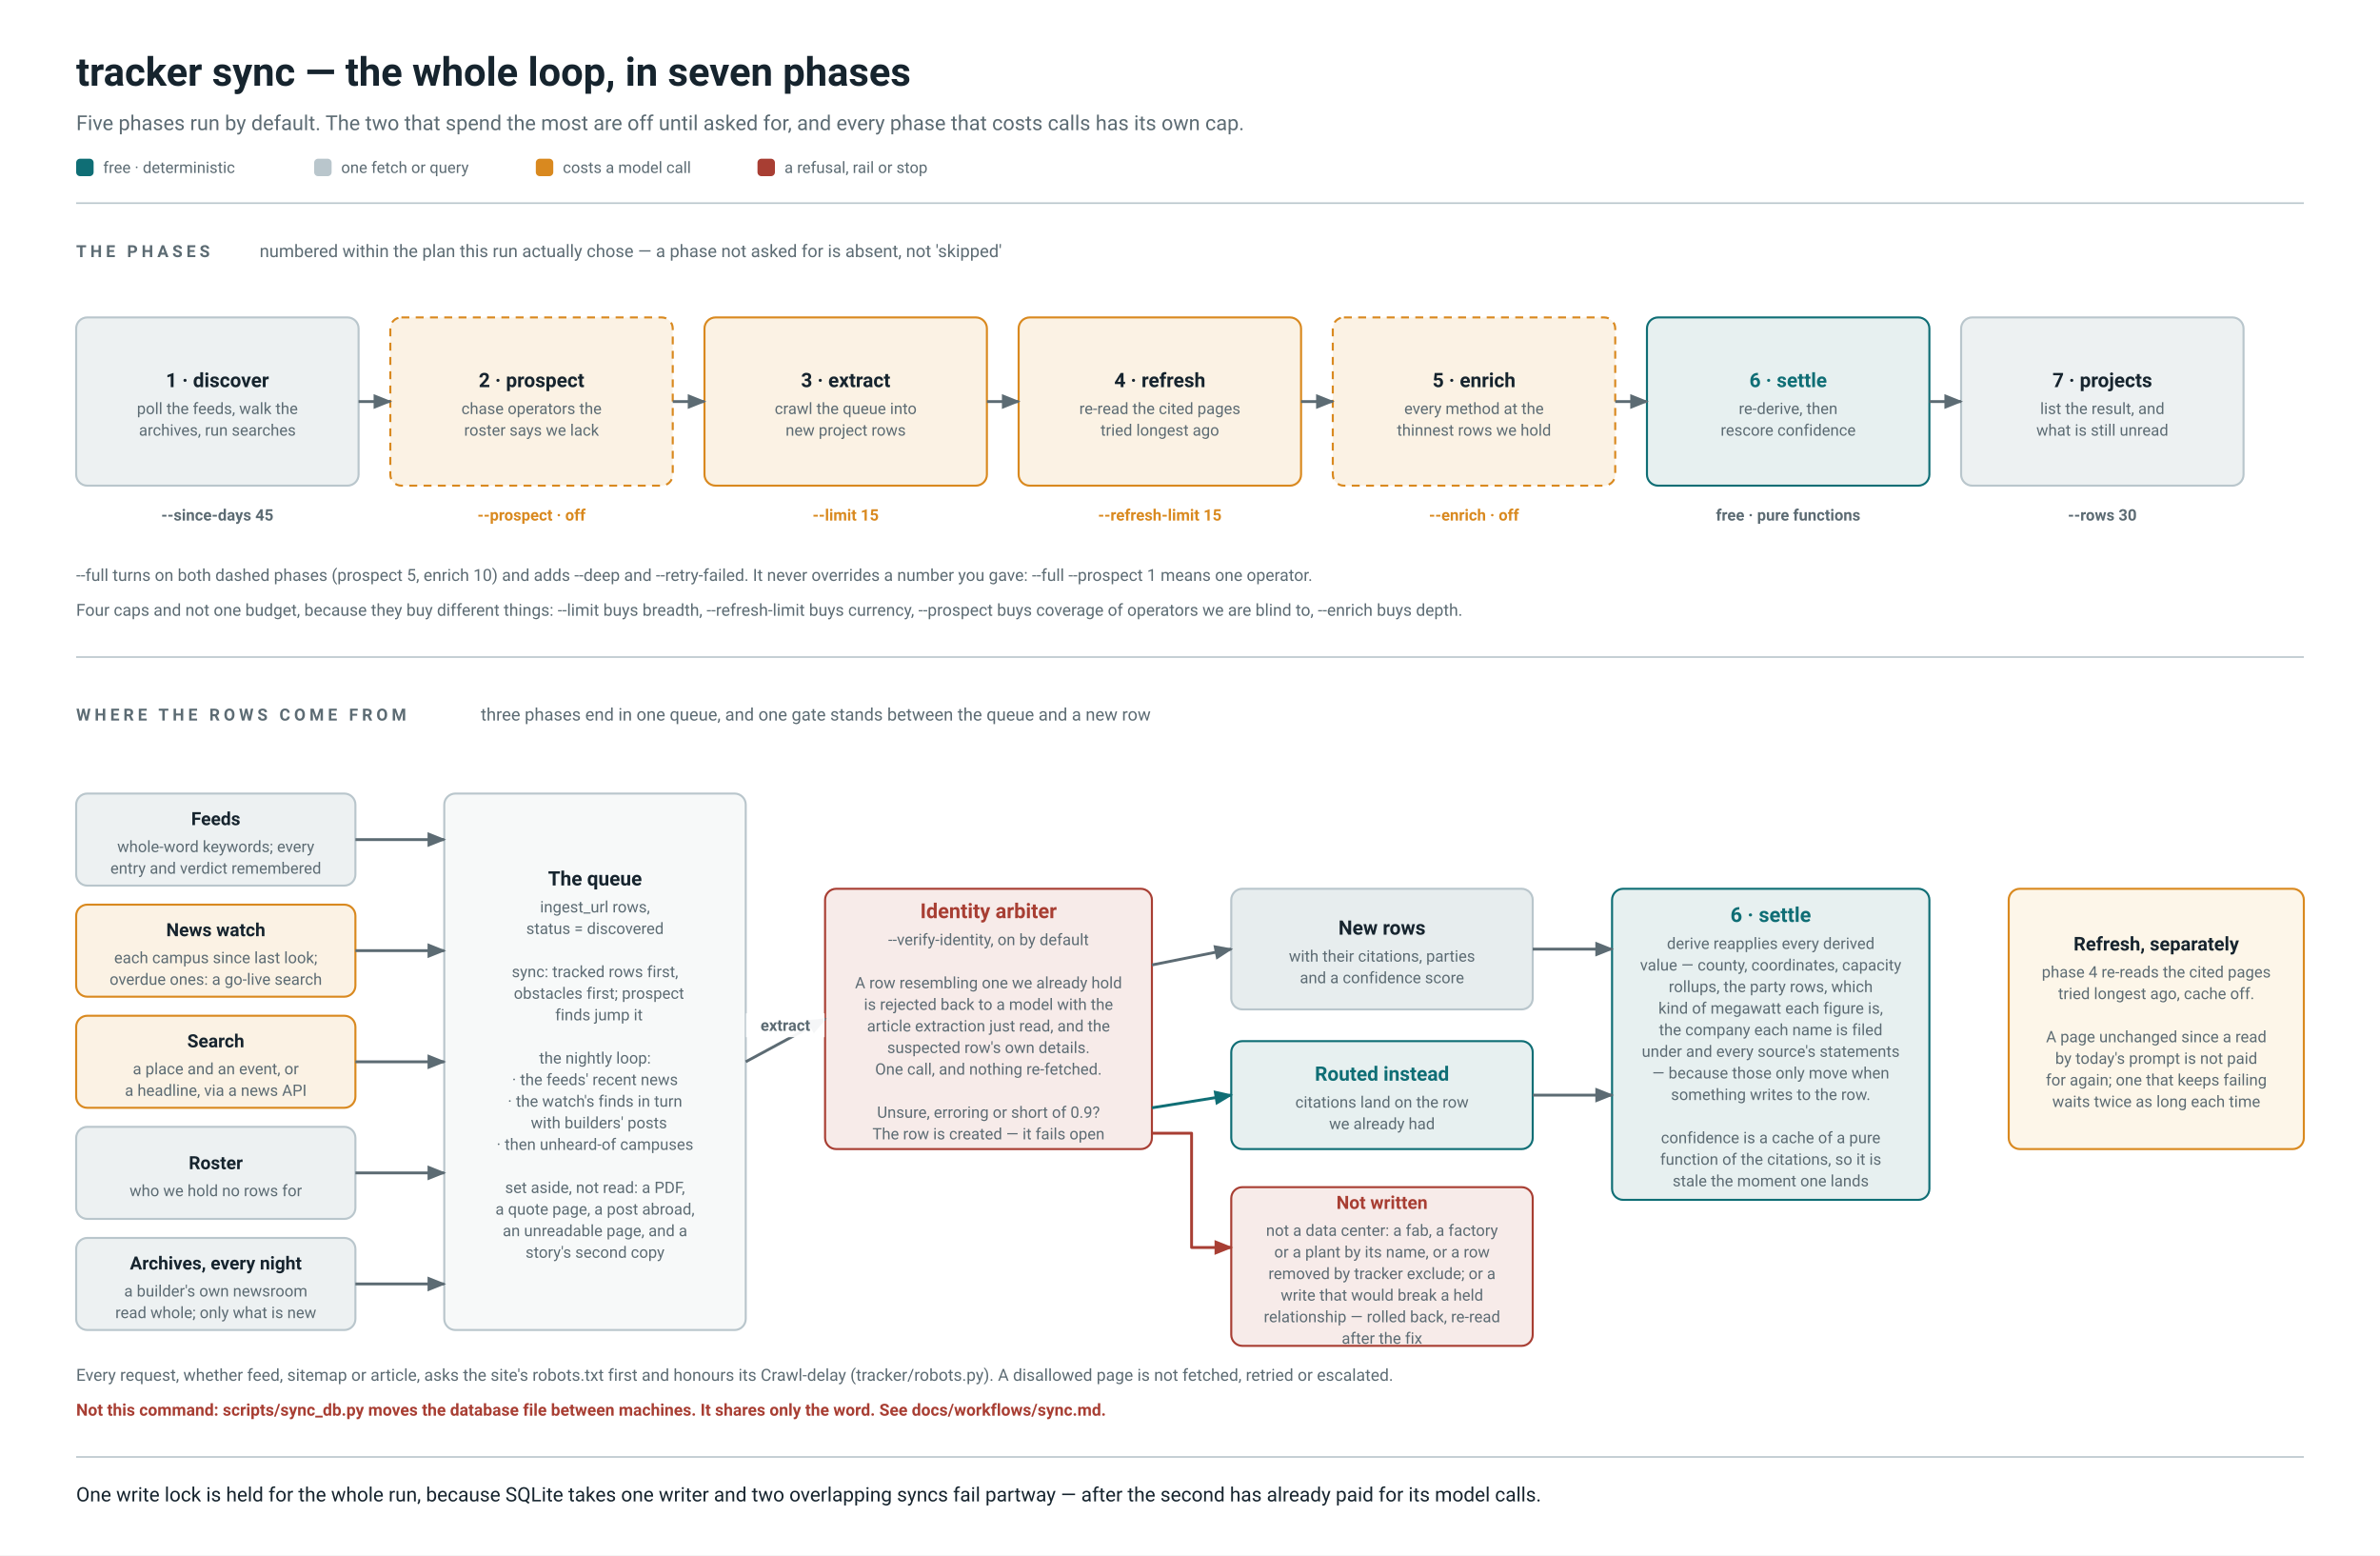
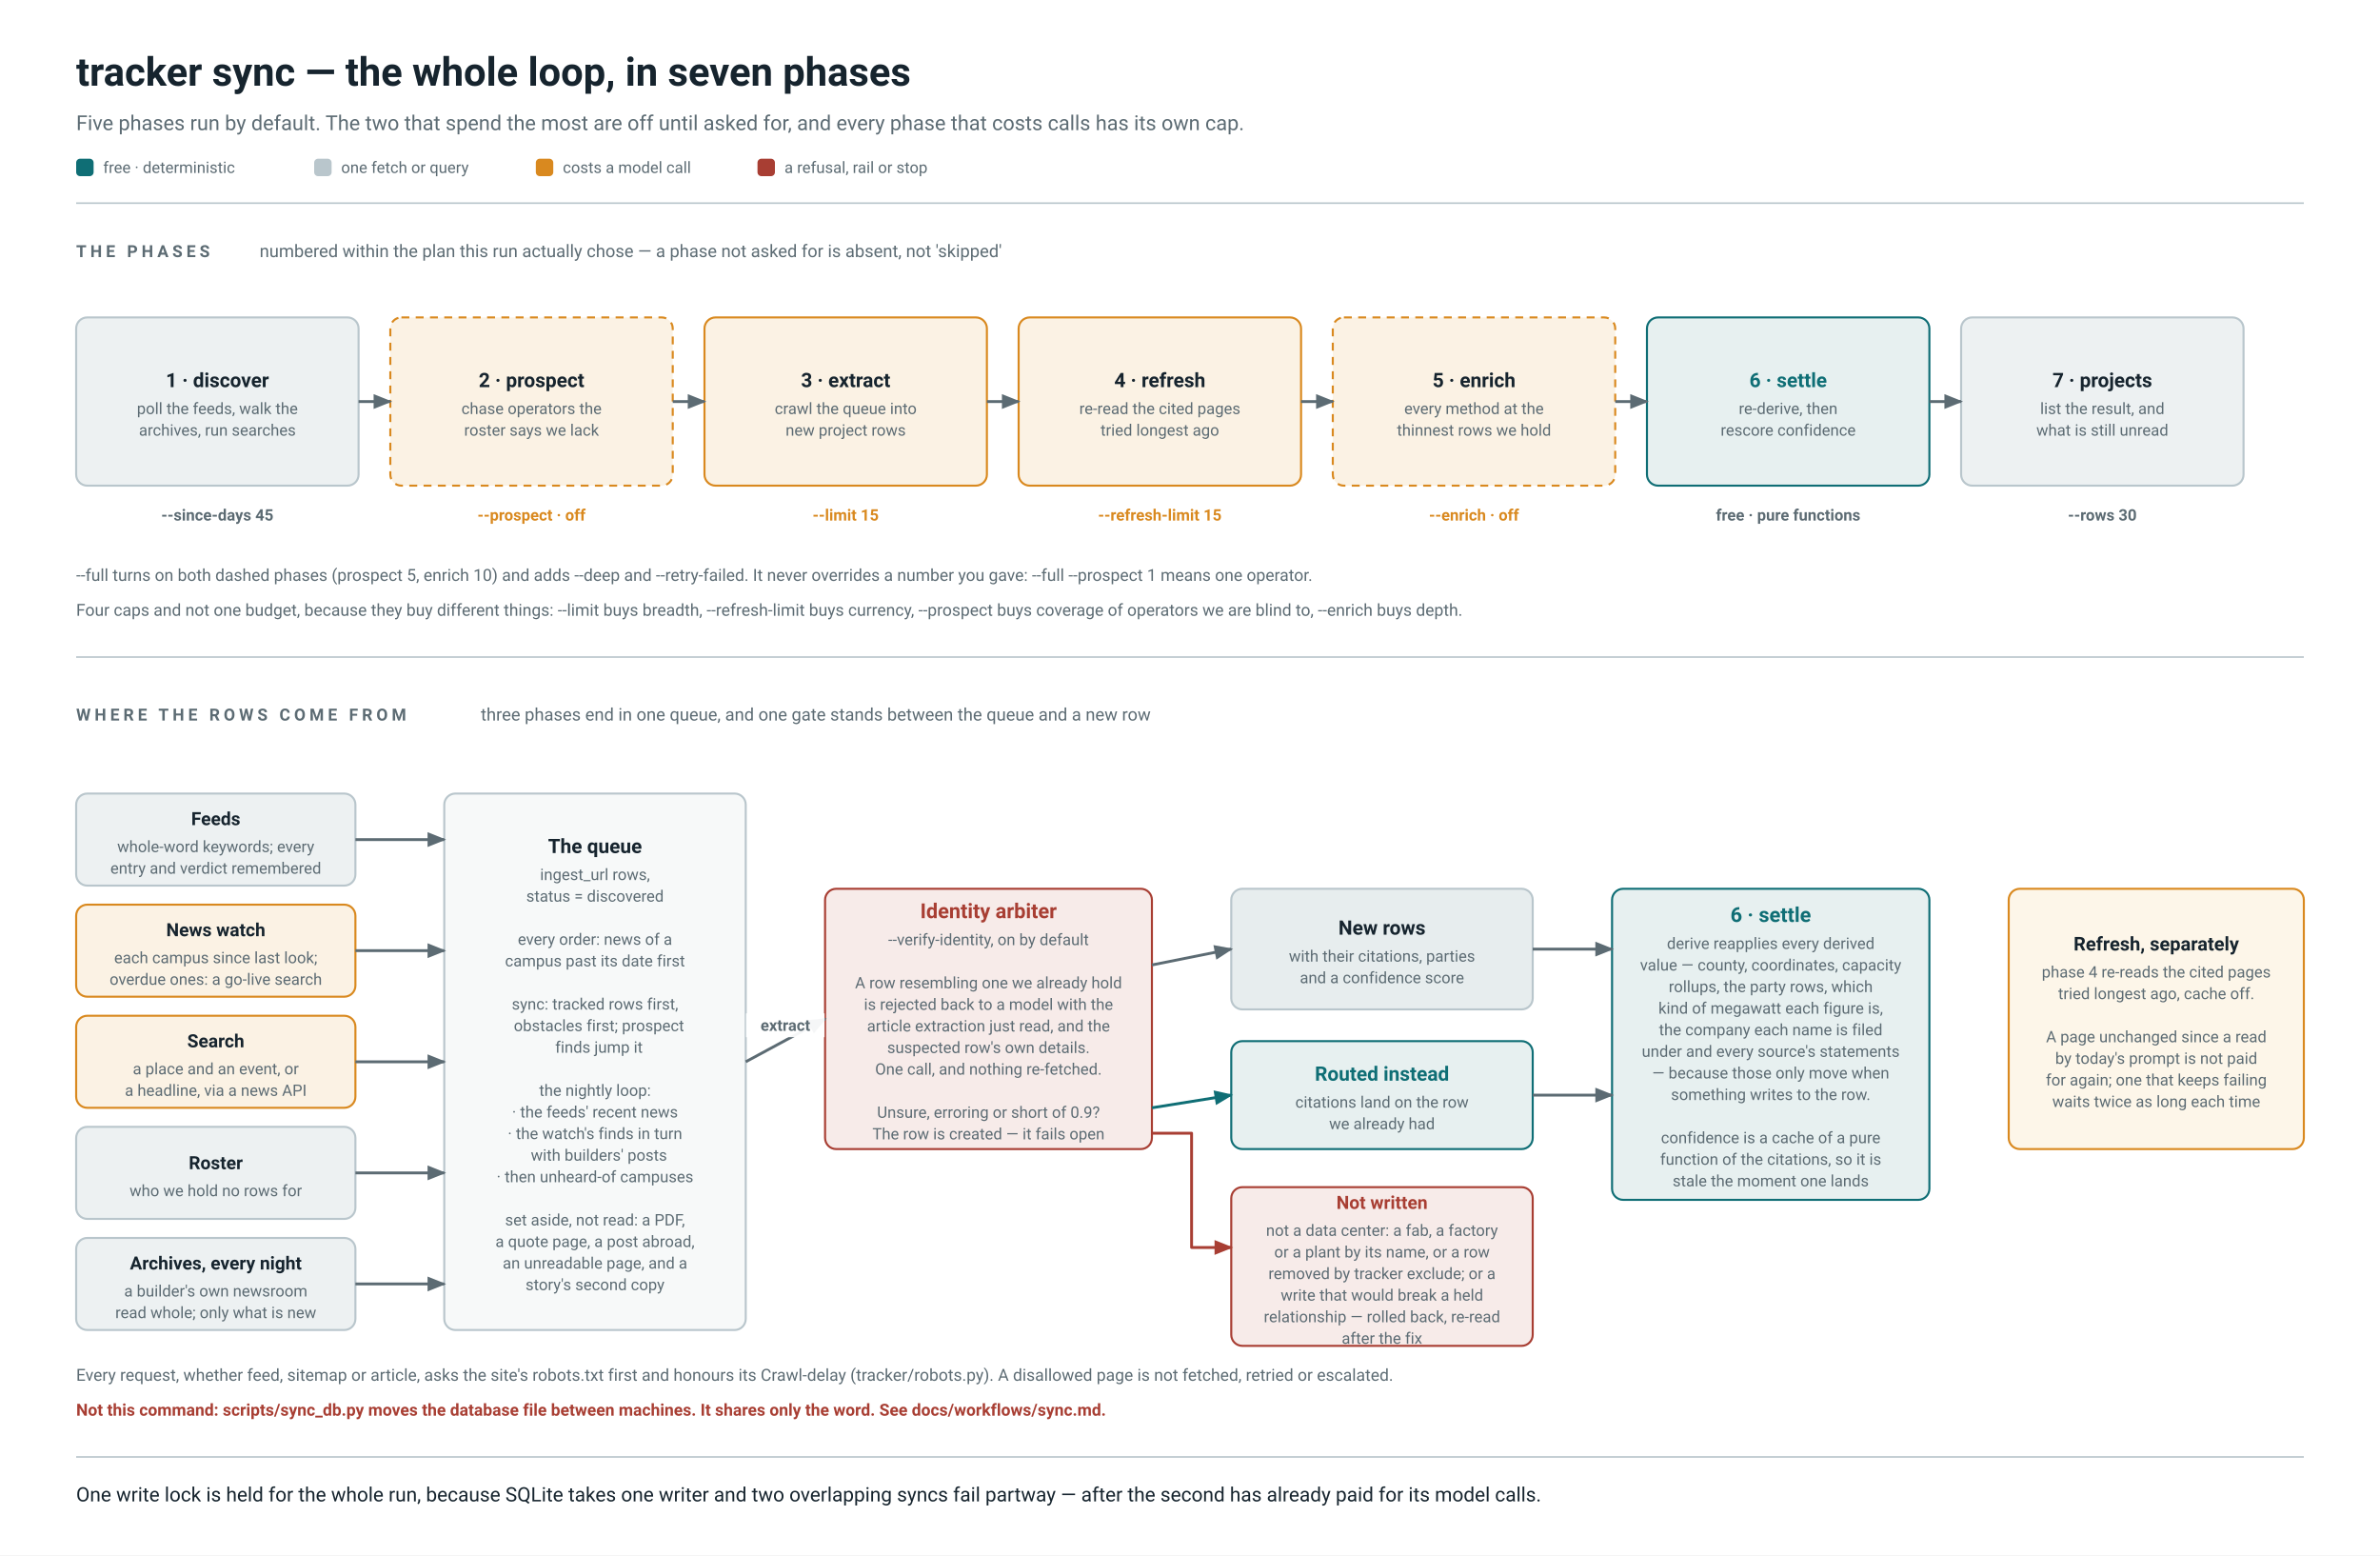
<svg xmlns="http://www.w3.org/2000/svg" width="1500" height="980" viewBox="0 0 1500 980" font-family="system-ui,-apple-system,'Segoe UI',Roboto,'Helvetica Neue','DejaVu Sans',Arial,sans-serif">
  <defs>
    <marker id="a0F6E75" viewBox="0 0 10 10" refX="9" refY="5" markerWidth="6.5" markerHeight="6.5" orient="auto-start-reverse">
      <path d="M 0 1 L 10 5 L 0 9 z" fill="#0F6E75" />
    </marker>
    <marker id="a5C6B73" viewBox="0 0 10 10" refX="9" refY="5" markerWidth="6.5" markerHeight="6.5" orient="auto-start-reverse">
      <path d="M 0 1 L 10 5 L 0 9 z" fill="#5C6B73" />
    </marker>
    <marker id="aA83E33" viewBox="0 0 10 10" refX="9" refY="5" markerWidth="6.5" markerHeight="6.5" orient="auto-start-reverse">
      <path d="M 0 1 L 10 5 L 0 9 z" fill="#A83E33" />
    </marker>
  </defs>
  <rect width="1500" height="980" fill="#FFFFFF" />
  <g font-family="system-ui,-apple-system,'Segoe UI',Roboto,'Helvetica Neue','DejaVu Sans',Arial,sans-serif" xml:space="preserve">
    <text x="48.0" y="54.0" font-size="25" fill="#16242E" text-anchor="start" font-weight="700">tracker sync — the whole loop, in seven phases</text>
    <text x="48.0" y="82.0" font-size="13" fill="#5C6B73" text-anchor="start">Five phases run by default. The two that spend the most are off until asked for, and every phase that costs calls has its own cap.</text>
    <rect x="48.0" y="100.0" width="11" height="11" rx="2.5" fill="#0F6E75" />
    <text x="65.0" y="109.0" font-size="10" fill="#5C6B73" text-anchor="start">free · deterministic</text>
    <rect x="198.0" y="100.0" width="11" height="11" rx="2.5" fill="#B9C6CC" />
    <text x="215.0" y="109.0" font-size="10" fill="#5C6B73" text-anchor="start">one fetch or query</text>
    <rect x="337.7" y="100.0" width="11" height="11" rx="2.5" fill="#D9891F" />
    <text x="354.7" y="109.0" font-size="10" fill="#5C6B73" text-anchor="start">costs a model call</text>
    <rect x="477.4" y="100.0" width="11" height="11" rx="2.5" fill="#A83E33" />
    <text x="494.4" y="109.0" font-size="10" fill="#5C6B73" text-anchor="start">a refusal, rail or stop</text>
    <line x1="48" y1="128" x2="1452" y2="128" stroke="#B9C6CC" stroke-width="1" />
    <text x="48.0" y="162.0" font-size="10.5" fill="#5C6B73" text-anchor="start" font-weight="700" letter-spacing="2.4">THE PHASES</text>
    <text x="163.6" y="162.0" font-size="11" fill="#5C6B73" text-anchor="start">numbered within the plan this run actually chose — a phase not asked for is absent, not 'skipped'</text>
    <rect x="48.0" y="200.0" width="178.0" height="106.0" rx="7" fill="#EDF1F2" stroke="#B9C6CC" stroke-width="1.3" />
    <text x="137.0" y="243.9" font-size="12.5" fill="#16242E" text-anchor="middle" font-weight="700">1 · discover</text>
    <text x="137.0" y="260.9" font-size="10" fill="#5C6B73" text-anchor="middle">poll the feeds, walk the</text>
    <text x="137.0" y="274.5" font-size="10" fill="#5C6B73" text-anchor="middle">archives, run searches</text>
    <text x="137.0" y="328.0" font-size="10" fill="#5C6B73" text-anchor="middle" font-weight="700">--since-days 45</text>
    <rect x="246.0" y="200.0" width="178.0" height="106.0" rx="7" fill="#FBF2E4" stroke="#D9891F" stroke-width="1.3" stroke-dasharray="5 4" />
    <text x="335.0" y="243.9" font-size="12.5" fill="#16242E" text-anchor="middle" font-weight="700">2 · prospect</text>
    <text x="335.0" y="260.9" font-size="10" fill="#5C6B73" text-anchor="middle">chase operators the</text>
    <text x="335.0" y="274.5" font-size="10" fill="#5C6B73" text-anchor="middle">roster says we lack</text>
    <text x="335.0" y="328.0" font-size="10" fill="#D9891F" text-anchor="middle" font-weight="700">--prospect · off</text>
    <rect x="444.0" y="200.0" width="178.0" height="106.0" rx="7" fill="#FBF2E4" stroke="#D9891F" stroke-width="1.3" />
    <text x="533.0" y="243.9" font-size="12.5" fill="#16242E" text-anchor="middle" font-weight="700">3 · extract</text>
    <text x="533.0" y="260.9" font-size="10" fill="#5C6B73" text-anchor="middle">crawl the queue into</text>
    <text x="533.0" y="274.5" font-size="10" fill="#5C6B73" text-anchor="middle">new project rows</text>
    <text x="533.0" y="328.0" font-size="10" fill="#D9891F" text-anchor="middle" font-weight="700">--limit 15</text>
    <rect x="642.0" y="200.0" width="178.0" height="106.0" rx="7" fill="#FBF2E4" stroke="#D9891F" stroke-width="1.3" />
    <text x="731.0" y="243.9" font-size="12.5" fill="#16242E" text-anchor="middle" font-weight="700">4 · refresh</text>
    <text x="731.0" y="260.9" font-size="10" fill="#5C6B73" text-anchor="middle">re-read the cited pages</text>
    <text x="731.0" y="274.5" font-size="10" fill="#5C6B73" text-anchor="middle">tried longest ago</text>
    <text x="731.0" y="328.0" font-size="10" fill="#D9891F" text-anchor="middle" font-weight="700">--refresh-limit 15</text>
    <rect x="840.0" y="200.0" width="178.0" height="106.0" rx="7" fill="#FBF2E4" stroke="#D9891F" stroke-width="1.3" stroke-dasharray="5 4" />
    <text x="929.0" y="243.9" font-size="12.5" fill="#16242E" text-anchor="middle" font-weight="700">5 · enrich</text>
    <text x="929.0" y="260.9" font-size="10" fill="#5C6B73" text-anchor="middle">every method at the</text>
    <text x="929.0" y="274.5" font-size="10" fill="#5C6B73" text-anchor="middle">thinnest rows we hold</text>
    <text x="929.0" y="328.0" font-size="10" fill="#D9891F" text-anchor="middle" font-weight="700">--enrich · off</text>
    <rect x="1038.0" y="200.0" width="178.0" height="106.0" rx="7" fill="#E7F0F0" stroke="#0F6E75" stroke-width="1.3" />
    <text x="1127.0" y="243.9" font-size="12.5" fill="#0F6E75" text-anchor="middle" font-weight="700">6 · settle</text>
    <text x="1127.0" y="260.9" font-size="10" fill="#5C6B73" text-anchor="middle">re-derive, then</text>
    <text x="1127.0" y="274.5" font-size="10" fill="#5C6B73" text-anchor="middle">rescore confidence</text>
    <text x="1127.0" y="328.0" font-size="10" fill="#5C6B73" text-anchor="middle" font-weight="700">free · pure functions</text>
    <rect x="1236.0" y="200.0" width="178.0" height="106.0" rx="7" fill="#EDF1F2" stroke="#B9C6CC" stroke-width="1.3" />
    <text x="1325.0" y="243.9" font-size="12.5" fill="#16242E" text-anchor="middle" font-weight="700">7 · projects</text>
    <text x="1325.0" y="260.9" font-size="10" fill="#5C6B73" text-anchor="middle">list the result, and</text>
    <text x="1325.0" y="274.5" font-size="10" fill="#5C6B73" text-anchor="middle">what is still unread</text>
    <text x="1325.0" y="328.0" font-size="10" fill="#5C6B73" text-anchor="middle" font-weight="700">--rows 30</text>
    <polyline points="226.0,253.0 246.0,253.0" fill="none" stroke="#5C6B73" stroke-width="1.8" stroke-linejoin="round" marker-end="url(#a5C6B73)" />
    <polyline points="424.0,253.0 444.0,253.0" fill="none" stroke="#5C6B73" stroke-width="1.8" stroke-linejoin="round" marker-end="url(#a5C6B73)" />
    <polyline points="622.0,253.0 642.0,253.0" fill="none" stroke="#5C6B73" stroke-width="1.8" stroke-linejoin="round" marker-end="url(#a5C6B73)" />
    <polyline points="820.0,253.0 840.0,253.0" fill="none" stroke="#5C6B73" stroke-width="1.8" stroke-linejoin="round" marker-end="url(#a5C6B73)" />
    <polyline points="1018.0,253.0 1038.0,253.0" fill="none" stroke="#5C6B73" stroke-width="1.8" stroke-linejoin="round" marker-end="url(#a5C6B73)" />
    <polyline points="1216.0,253.0 1236.0,253.0" fill="none" stroke="#5C6B73" stroke-width="1.8" stroke-linejoin="round" marker-end="url(#a5C6B73)" />
    <text x="48.0" y="366.0" font-size="10.5" fill="#5C6B73" text-anchor="start">--full turns on both dashed phases (prospect 5, enrich 10) and adds --deep and --retry-failed. It never overrides a number you gave: --full --prospect 1 means one operator.</text>
    <text x="48.0" y="388.0" font-size="10.5" fill="#5C6B73" text-anchor="start">Four caps and not one budget, because they buy different things: --limit buys breadth, --refresh-limit buys currency, --prospect buys coverage of operators we are blind to, --enrich buys depth.</text>
    <line x1="48" y1="414" x2="1452" y2="414" stroke="#B9C6CC" stroke-width="1" />
    <text x="48.0" y="454.0" font-size="10.5" fill="#5C6B73" text-anchor="start" font-weight="700" letter-spacing="2.4">WHERE THE ROWS COME FROM</text>
    <text x="303.0" y="454.0" font-size="11" fill="#5C6B73" text-anchor="start">three phases end in one queue, and one gate stands between the queue and a new row</text>
    <rect x="48.0" y="500.0" width="176.0" height="58.0" rx="7" fill="#EDF1F2" stroke="#B9C6CC" stroke-width="1.3" />
    <text x="136.0" y="519.9" font-size="11.5" fill="#16242E" text-anchor="middle" font-weight="700">Feeds</text>
    <text x="136.0" y="536.9" font-size="10" fill="#5C6B73" text-anchor="middle">whole-word keywords; every</text>
    <text x="136.0" y="550.5" font-size="10" fill="#5C6B73" text-anchor="middle">entry and verdict remembered</text>
    <rect x="48.0" y="570.0" width="176.0" height="58.0" rx="7" fill="#FBF2E4" stroke="#D9891F" stroke-width="1.3" />
    <text x="136.0" y="589.9" font-size="11.5" fill="#16242E" text-anchor="middle" font-weight="700">News watch</text>
    <text x="136.0" y="606.9" font-size="10" fill="#5C6B73" text-anchor="middle">each campus since last look;</text>
    <text x="136.0" y="620.5" font-size="10" fill="#5C6B73" text-anchor="middle">overdue ones: a go-live search</text>
    <rect x="48.0" y="640.0" width="176.0" height="58.0" rx="7" fill="#FBF2E4" stroke="#D9891F" stroke-width="1.3" />
    <text x="136.0" y="659.9" font-size="11.5" fill="#16242E" text-anchor="middle" font-weight="700">Search</text>
    <text x="136.0" y="676.9" font-size="10" fill="#5C6B73" text-anchor="middle">a place and an event, or</text>
    <text x="136.0" y="690.5" font-size="10" fill="#5C6B73" text-anchor="middle">a headline, via a news API</text>
    <rect x="48.0" y="710.0" width="176.0" height="58.0" rx="7" fill="#EDF1F2" stroke="#B9C6CC" stroke-width="1.3" />
    <text x="136.0" y="736.7" font-size="11.5" fill="#16242E" text-anchor="middle" font-weight="700">Roster</text>
    <text x="136.0" y="753.7" font-size="10" fill="#5C6B73" text-anchor="middle">who we hold no rows for</text>
    <rect x="48.0" y="780.0" width="176.0" height="58.0" rx="7" fill="#EDF1F2" stroke="#B9C6CC" stroke-width="1.3" />
    <text x="136.0" y="799.9" font-size="11.5" fill="#16242E" text-anchor="middle" font-weight="700">Archives, every night</text>
    <text x="136.0" y="816.9" font-size="10" fill="#5C6B73" text-anchor="middle">a builder's own newsroom</text>
    <text x="136.0" y="830.5" font-size="10" fill="#5C6B73" text-anchor="middle">read whole; only what is new</text>
    <rect x="280.0" y="500.0" width="190.0" height="338.0" rx="7" fill="#F7F9F9" stroke="#B9C6CC" stroke-width="1.3" />
-     <text x="375.0" y="557.9" font-size="12.5" fill="#16242E" text-anchor="middle" font-weight="700">The queue</text>
-     <text x="375.0" y="574.9" font-size="10" fill="#5C6B73" text-anchor="middle">ingest_url rows,</text>
-     <text x="375.0" y="588.5" font-size="10" fill="#5C6B73" text-anchor="middle">status = discovered</text>
-     <text x="375.0" y="602.1" font-size="10" fill="#5C6B73" text-anchor="middle" />
-     <text x="375.0" y="615.7" font-size="10" fill="#5C6B73" text-anchor="middle">sync: tracked rows first,</text>
-     <text x="375.0" y="629.3" font-size="10" fill="#5C6B73" text-anchor="middle">  obstacles first; prospect</text>
-     <text x="375.0" y="642.9" font-size="10" fill="#5C6B73" text-anchor="middle">  finds jump it</text>
-     <text x="375.0" y="656.5" font-size="10" fill="#5C6B73" text-anchor="middle" />
-     <text x="375.0" y="670.1" font-size="10" fill="#5C6B73" text-anchor="middle">the nightly loop:</text>
-     <text x="375.0" y="683.7" font-size="10" fill="#5C6B73" text-anchor="middle">· the feeds' recent news</text>
-     <text x="375.0" y="697.3" font-size="10" fill="#5C6B73" text-anchor="middle">· the watch's finds in turn</text>
-     <text x="375.0" y="710.9" font-size="10" fill="#5C6B73" text-anchor="middle">  with builders' posts</text>
-     <text x="375.0" y="724.5" font-size="10" fill="#5C6B73" text-anchor="middle">· then unheard-of campuses</text>
-     <text x="375.0" y="738.1" font-size="10" fill="#5C6B73" text-anchor="middle" />
-     <text x="375.0" y="751.7" font-size="10" fill="#5C6B73" text-anchor="middle">set aside, not read: a PDF,</text>
-     <text x="375.0" y="765.3" font-size="10" fill="#5C6B73" text-anchor="middle">a quote page, a post abroad,</text>
-     <text x="375.0" y="778.9" font-size="10" fill="#5C6B73" text-anchor="middle">an unreadable page, and a</text>
-     <text x="375.0" y="792.5" font-size="10" fill="#5C6B73" text-anchor="middle">story's second copy</text>
+     <text x="375.0" y="537.5" font-size="12.5" fill="#16242E" text-anchor="middle" font-weight="700">The queue</text>
+     <text x="375.0" y="554.5" font-size="10" fill="#5C6B73" text-anchor="middle">ingest_url rows,</text>
+     <text x="375.0" y="568.1" font-size="10" fill="#5C6B73" text-anchor="middle">status = discovered</text>
+     <text x="375.0" y="581.7" font-size="10" fill="#5C6B73" text-anchor="middle" />
+     <text x="375.0" y="595.3" font-size="10" fill="#5C6B73" text-anchor="middle">every order: news of a</text>
+     <text x="375.0" y="608.9" font-size="10" fill="#5C6B73" text-anchor="middle">campus past its date first</text>
+     <text x="375.0" y="622.5" font-size="10" fill="#5C6B73" text-anchor="middle" />
+     <text x="375.0" y="636.1" font-size="10" fill="#5C6B73" text-anchor="middle">sync: tracked rows first,</text>
+     <text x="375.0" y="649.7" font-size="10" fill="#5C6B73" text-anchor="middle">  obstacles first; prospect</text>
+     <text x="375.0" y="663.3" font-size="10" fill="#5C6B73" text-anchor="middle">  finds jump it</text>
+     <text x="375.0" y="676.9" font-size="10" fill="#5C6B73" text-anchor="middle" />
+     <text x="375.0" y="690.5" font-size="10" fill="#5C6B73" text-anchor="middle">the nightly loop:</text>
+     <text x="375.0" y="704.1" font-size="10" fill="#5C6B73" text-anchor="middle">· the feeds' recent news</text>
+     <text x="375.0" y="717.7" font-size="10" fill="#5C6B73" text-anchor="middle">· the watch's finds in turn</text>
+     <text x="375.0" y="731.3" font-size="10" fill="#5C6B73" text-anchor="middle">  with builders' posts</text>
+     <text x="375.0" y="744.9" font-size="10" fill="#5C6B73" text-anchor="middle">· then unheard-of campuses</text>
+     <text x="375.0" y="758.5" font-size="10" fill="#5C6B73" text-anchor="middle" />
+     <text x="375.0" y="772.1" font-size="10" fill="#5C6B73" text-anchor="middle">set aside, not read: a PDF,</text>
+     <text x="375.0" y="785.7" font-size="10" fill="#5C6B73" text-anchor="middle">a quote page, a post abroad,</text>
+     <text x="375.0" y="799.3" font-size="10" fill="#5C6B73" text-anchor="middle">an unreadable page, and a</text>
+     <text x="375.0" y="812.9" font-size="10" fill="#5C6B73" text-anchor="middle">story's second copy</text>
    <polyline points="224.0,529.0 280.0,529.0" fill="none" stroke="#5C6B73" stroke-width="1.8" stroke-linejoin="round" marker-end="url(#a5C6B73)" />
    <polyline points="224.0,599.0 280.0,599.0" fill="none" stroke="#5C6B73" stroke-width="1.8" stroke-linejoin="round" marker-end="url(#a5C6B73)" />
    <polyline points="224.0,669.0 280.0,669.0" fill="none" stroke="#5C6B73" stroke-width="1.8" stroke-linejoin="round" marker-end="url(#a5C6B73)" />
    <polyline points="224.0,739.0 280.0,739.0" fill="none" stroke="#5C6B73" stroke-width="1.8" stroke-linejoin="round" marker-end="url(#a5C6B73)" />
    <polyline points="224.0,809.0 280.0,809.0" fill="none" stroke="#5C6B73" stroke-width="1.8" stroke-linejoin="round" marker-end="url(#a5C6B73)" />
    <rect x="520.0" y="560.0" width="206.0" height="164.0" rx="7" fill="#F7EBE9" stroke="#A83E33" stroke-width="1.3" />
    <text x="623.0" y="578.5" font-size="13" fill="#A83E33" text-anchor="middle" font-weight="700">Identity arbiter</text>
    <text x="623.0" y="595.5" font-size="10" fill="#5C6B73" text-anchor="middle">--verify-identity, on by default</text>
    <text x="623.0" y="609.1" font-size="10" fill="#5C6B73" text-anchor="middle" />
    <text x="623.0" y="622.7" font-size="10" fill="#5C6B73" text-anchor="middle">A row resembling one we already hold</text>
    <text x="623.0" y="636.3" font-size="10" fill="#5C6B73" text-anchor="middle">is rejected back to a model with the</text>
    <text x="623.0" y="649.9" font-size="10" fill="#5C6B73" text-anchor="middle">article extraction just read, and the</text>
    <text x="623.0" y="663.5" font-size="10" fill="#5C6B73" text-anchor="middle">suspected row's own details.</text>
    <text x="623.0" y="677.1" font-size="10" fill="#5C6B73" text-anchor="middle">One call, and nothing re-fetched.</text>
    <text x="623.0" y="690.7" font-size="10" fill="#5C6B73" text-anchor="middle" />
    <text x="623.0" y="704.3" font-size="10" fill="#5C6B73" text-anchor="middle">Unsure, erroring or short of 0.9?</text>
    <text x="623.0" y="717.9" font-size="10" fill="#5C6B73" text-anchor="middle">The row is created — it fails open</text>
    <polyline points="470.0,669.0 520.0,642.0" fill="none" stroke="#5C6B73" stroke-width="1.8" stroke-linejoin="round" marker-end="url(#a5C6B73)" />
    <rect x="470.2" y="638.5" width="49.5" height="15" fill="#FFFFFF" opacity="0.94" />
    <text x="495.0" y="649.5" font-size="10" fill="#5C6B73" text-anchor="middle" font-weight="700">extract</text>
    <rect x="776.0" y="560.0" width="190.0" height="76.0" rx="7" fill="#E7EDEE" stroke="#B9C6CC" stroke-width="1.3" />
    <text x="871.0" y="588.9" font-size="12.5" fill="#16242E" text-anchor="middle" font-weight="700">New rows</text>
    <text x="871.0" y="605.9" font-size="10" fill="#5C6B73" text-anchor="middle">with their citations, parties</text>
    <text x="871.0" y="619.5" font-size="10" fill="#5C6B73" text-anchor="middle">and a confidence score</text>
    <rect x="776.0" y="656.0" width="190.0" height="68.0" rx="7" fill="#E7F0F0" stroke="#0F6E75" stroke-width="1.3" />
    <text x="871.0" y="680.9" font-size="12.5" fill="#0F6E75" text-anchor="middle" font-weight="700">Routed instead</text>
    <text x="871.0" y="697.9" font-size="10" fill="#5C6B73" text-anchor="middle">citations land on the row</text>
    <text x="871.0" y="711.5" font-size="10" fill="#5C6B73" text-anchor="middle">we already had</text>
    <polyline points="726.0,608.0 776.0,598.0" fill="none" stroke="#5C6B73" stroke-width="1.8" stroke-linejoin="round" marker-end="url(#a5C6B73)" />
    <polyline points="726.0,698.0 776.0,690.0" fill="none" stroke="#0F6E75" stroke-width="1.8" stroke-linejoin="round" marker-end="url(#a0F6E75)" />
    <rect x="776.0" y="748.0" width="190.0" height="100.0" rx="7" fill="#F7EBE9" stroke="#A83E33" stroke-width="1.3" />
    <text x="871.0" y="761.7" font-size="11.5" fill="#A83E33" text-anchor="middle" font-weight="700">Not written</text>
    <text x="871.0" y="778.7" font-size="10" fill="#5C6B73" text-anchor="middle">not a data center: a fab, a factory</text>
    <text x="871.0" y="792.3" font-size="10" fill="#5C6B73" text-anchor="middle">or a plant by its name, or a row</text>
    <text x="871.0" y="805.9" font-size="10" fill="#5C6B73" text-anchor="middle">removed by tracker exclude; or a</text>
    <text x="871.0" y="819.5" font-size="10" fill="#5C6B73" text-anchor="middle">write that would break a held</text>
    <text x="871.0" y="833.1" font-size="10" fill="#5C6B73" text-anchor="middle">relationship — rolled back, re-read</text>
    <text x="871.0" y="846.7" font-size="10" fill="#5C6B73" text-anchor="middle">after the fix</text>
    <polyline points="726.0,714.0 751.0,714.0 751.0,786.0 776.0,786.0" fill="none" stroke="#A83E33" stroke-width="1.8" stroke-linejoin="round" marker-end="url(#aA83E33)" />
    <rect x="1016.0" y="560.0" width="200.0" height="196.0" rx="7" fill="#E7F0F0" stroke="#0F6E75" stroke-width="1.3" />
    <text x="1116.0" y="580.9" font-size="13" fill="#0F6E75" text-anchor="middle" font-weight="700">6 · settle</text>
    <text x="1116.0" y="597.9" font-size="10" fill="#5C6B73" text-anchor="middle">derive reapplies every derived</text>
    <text x="1116.0" y="611.5" font-size="10" fill="#5C6B73" text-anchor="middle">value — county, coordinates, capacity</text>
    <text x="1116.0" y="625.1" font-size="10" fill="#5C6B73" text-anchor="middle">rollups, the party rows, which</text>
    <text x="1116.0" y="638.7" font-size="10" fill="#5C6B73" text-anchor="middle">kind of megawatt each figure is,</text>
    <text x="1116.0" y="652.3" font-size="10" fill="#5C6B73" text-anchor="middle">the company each name is filed</text>
    <text x="1116.0" y="665.9" font-size="10" fill="#5C6B73" text-anchor="middle">under and every source's statements</text>
    <text x="1116.0" y="679.5" font-size="10" fill="#5C6B73" text-anchor="middle">— because those only move when</text>
    <text x="1116.0" y="693.1" font-size="10" fill="#5C6B73" text-anchor="middle">something writes to the row.</text>
    <text x="1116.0" y="706.7" font-size="10" fill="#5C6B73" text-anchor="middle" />
    <text x="1116.0" y="720.3" font-size="10" fill="#5C6B73" text-anchor="middle">confidence is a cache of a pure</text>
    <text x="1116.0" y="733.9" font-size="10" fill="#5C6B73" text-anchor="middle">function of the citations, so it is</text>
    <text x="1116.0" y="747.5" font-size="10" fill="#5C6B73" text-anchor="middle">stale the moment one lands</text>
    <polyline points="966.0,598.0 1016.0,598.0" fill="none" stroke="#5C6B73" stroke-width="1.8" stroke-linejoin="round" marker-end="url(#a5C6B73)" />
    <polyline points="966.0,690.0 1016.0,690.0" fill="none" stroke="#5C6B73" stroke-width="1.8" stroke-linejoin="round" marker-end="url(#a5C6B73)" />
    <rect x="1266.0" y="560.0" width="186.0" height="164.0" rx="7" fill="#FDF6E9" stroke="#D9891F" stroke-width="1.3" />
    <text x="1359.0" y="598.9" font-size="12" fill="#16242E" text-anchor="middle" font-weight="700">Refresh, separately</text>
    <text x="1359.0" y="615.9" font-size="10" fill="#5C6B73" text-anchor="middle">phase 4 re-reads the cited pages</text>
    <text x="1359.0" y="629.5" font-size="10" fill="#5C6B73" text-anchor="middle">tried longest ago, cache off.</text>
    <text x="1359.0" y="643.1" font-size="10" fill="#5C6B73" text-anchor="middle" />
    <text x="1359.0" y="656.7" font-size="10" fill="#5C6B73" text-anchor="middle">A page unchanged since a read</text>
    <text x="1359.0" y="670.3" font-size="10" fill="#5C6B73" text-anchor="middle">by today's prompt is not paid</text>
    <text x="1359.0" y="683.9" font-size="10" fill="#5C6B73" text-anchor="middle">for again; one that keeps failing</text>
    <text x="1359.0" y="697.5" font-size="10" fill="#5C6B73" text-anchor="middle">waits twice as long each time</text>
    <text x="48.0" y="870.0" font-size="10.5" fill="#5C6B73" text-anchor="start">Every request, whether feed, sitemap or article, asks the site's robots.txt first and honours its Crawl-delay (tracker/robots.py). A disallowed page is not fetched, retried or escalated.</text>
    <text x="48.0" y="892.0" font-size="10.5" fill="#A83E33" text-anchor="start" font-weight="700">Not this command: scripts/sync_db.py moves the database file between machines. It shares only the word. See docs/workflows/sync.md.</text>
    <line x1="48" y1="918" x2="1452" y2="918" stroke="#B9C6CC" stroke-width="1" />
    <text x="48.0" y="946.0" font-size="12.5" fill="#16242E" text-anchor="start">One write lock is held for the whole run, because SQLite takes one writer and two overlapping syncs fail partway — after the second has already paid for its model calls.</text>
  </g>
</svg>
